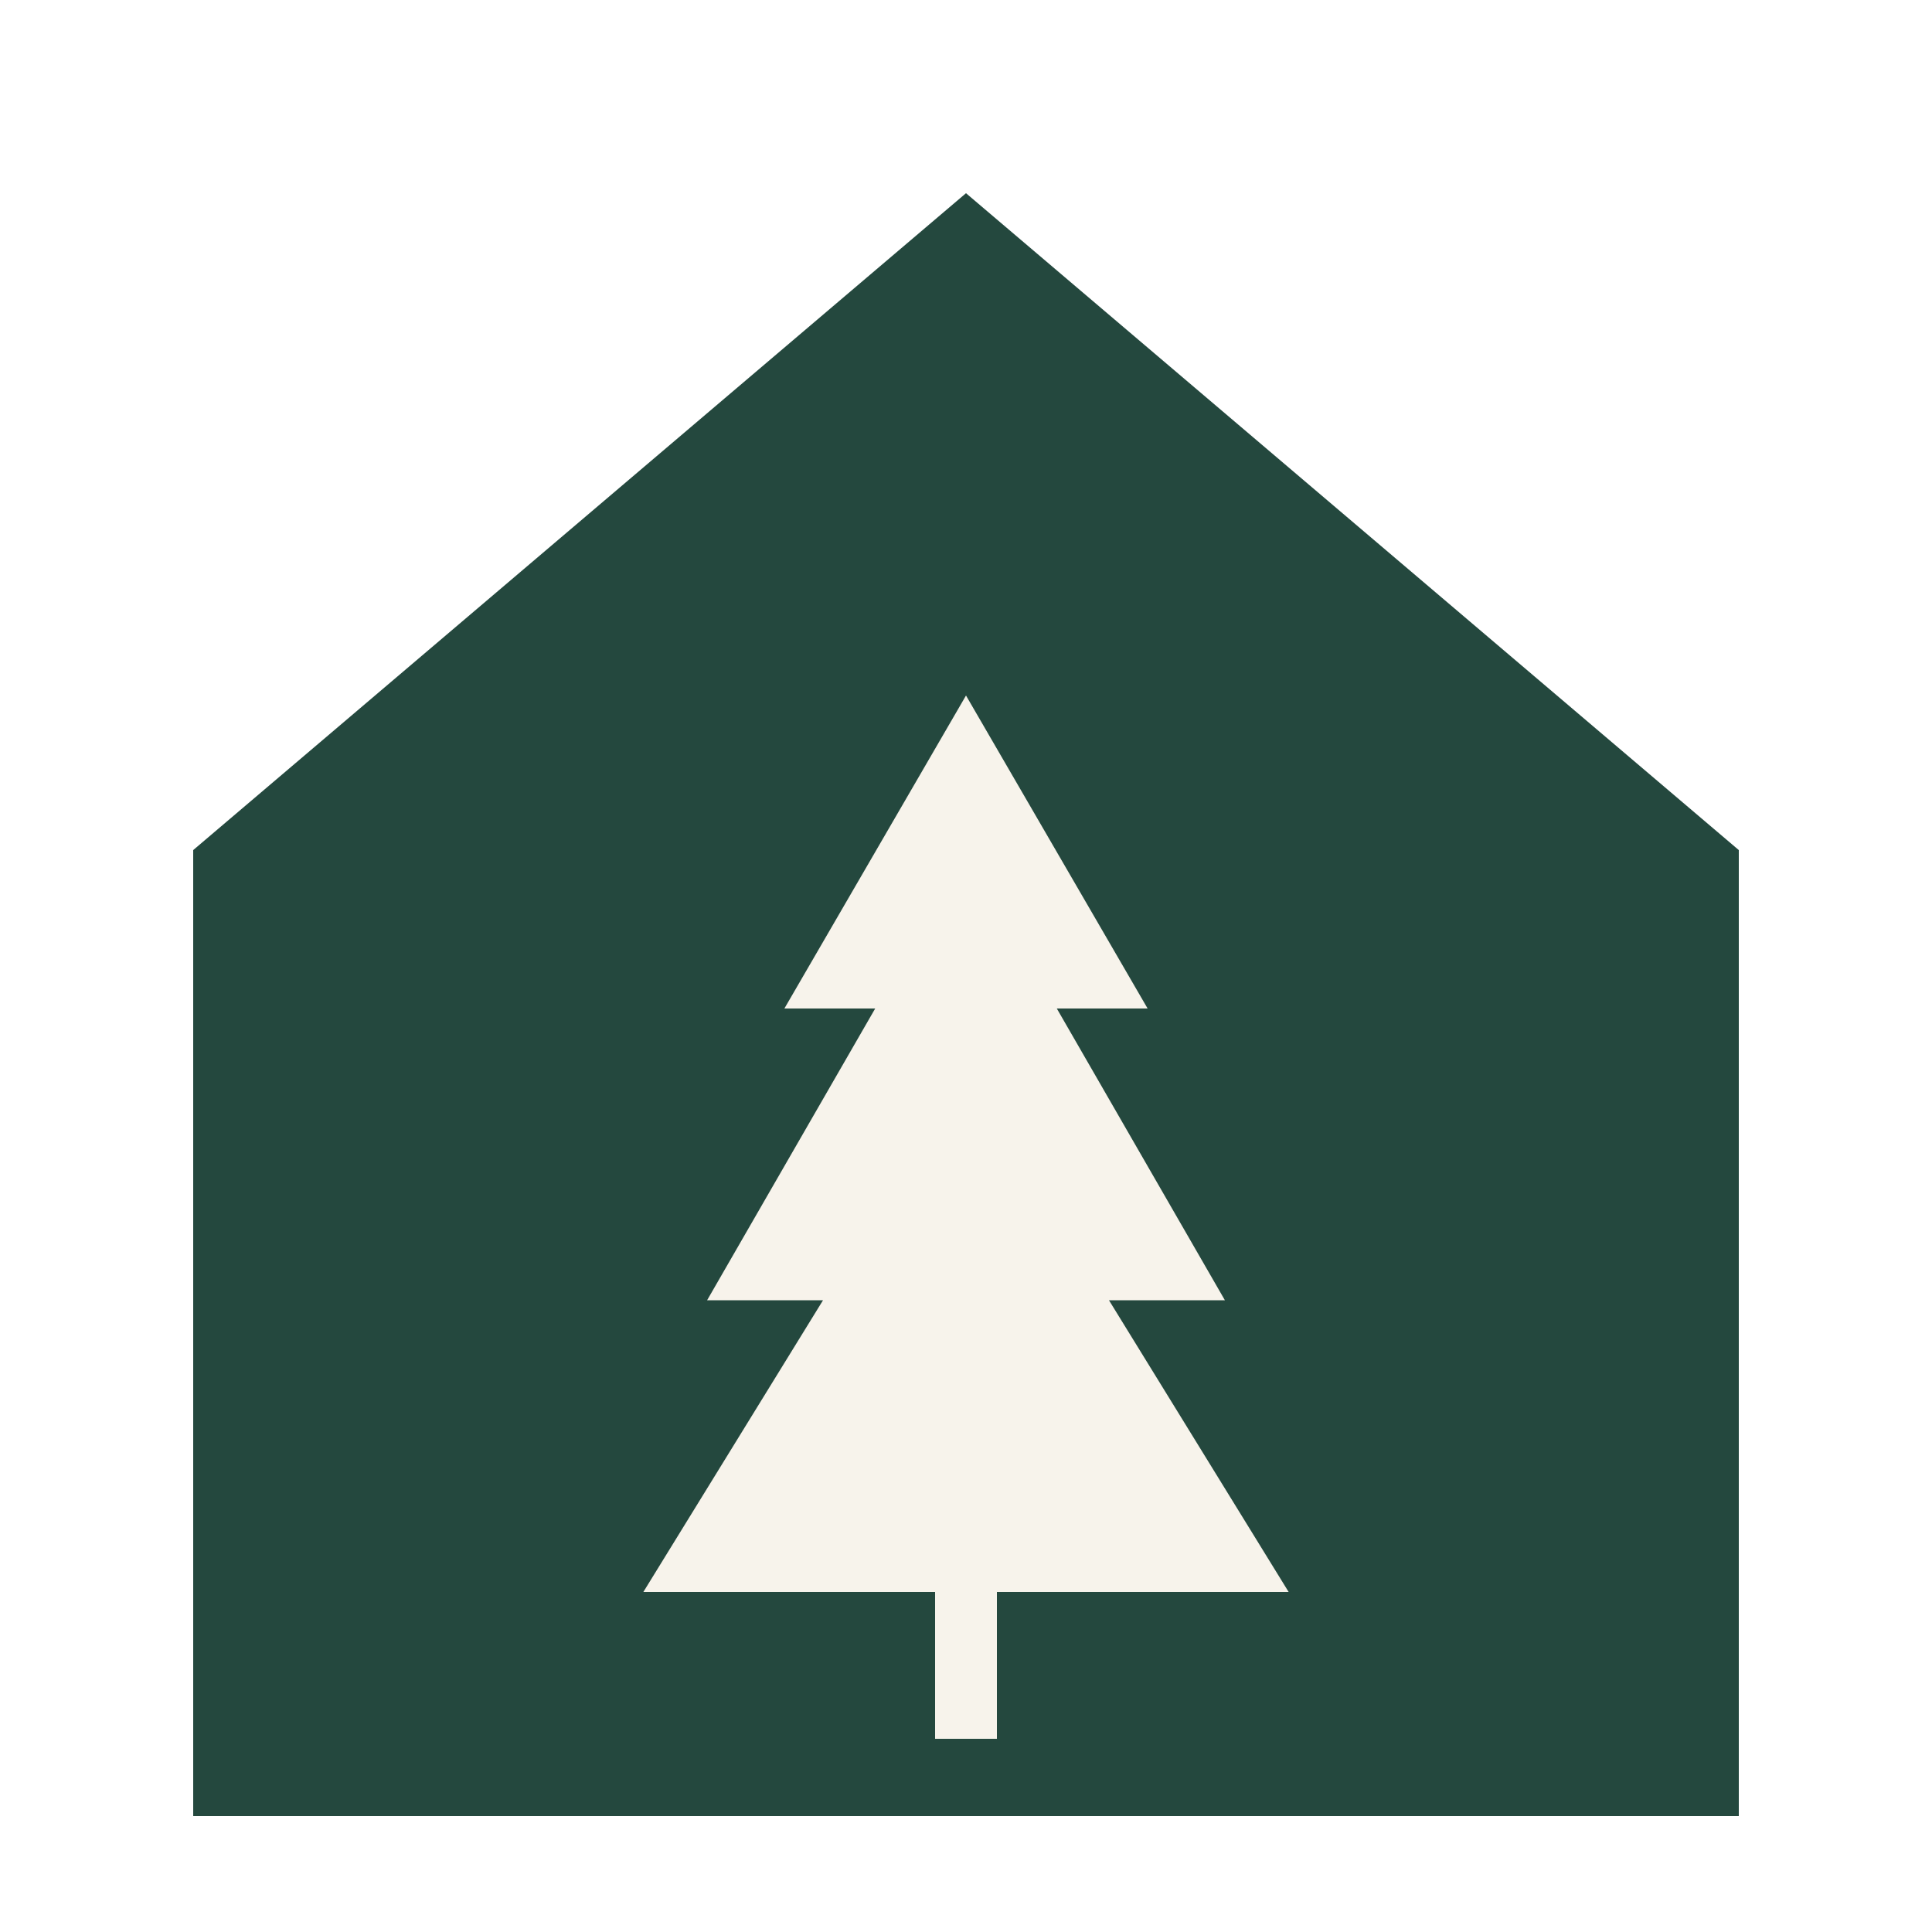
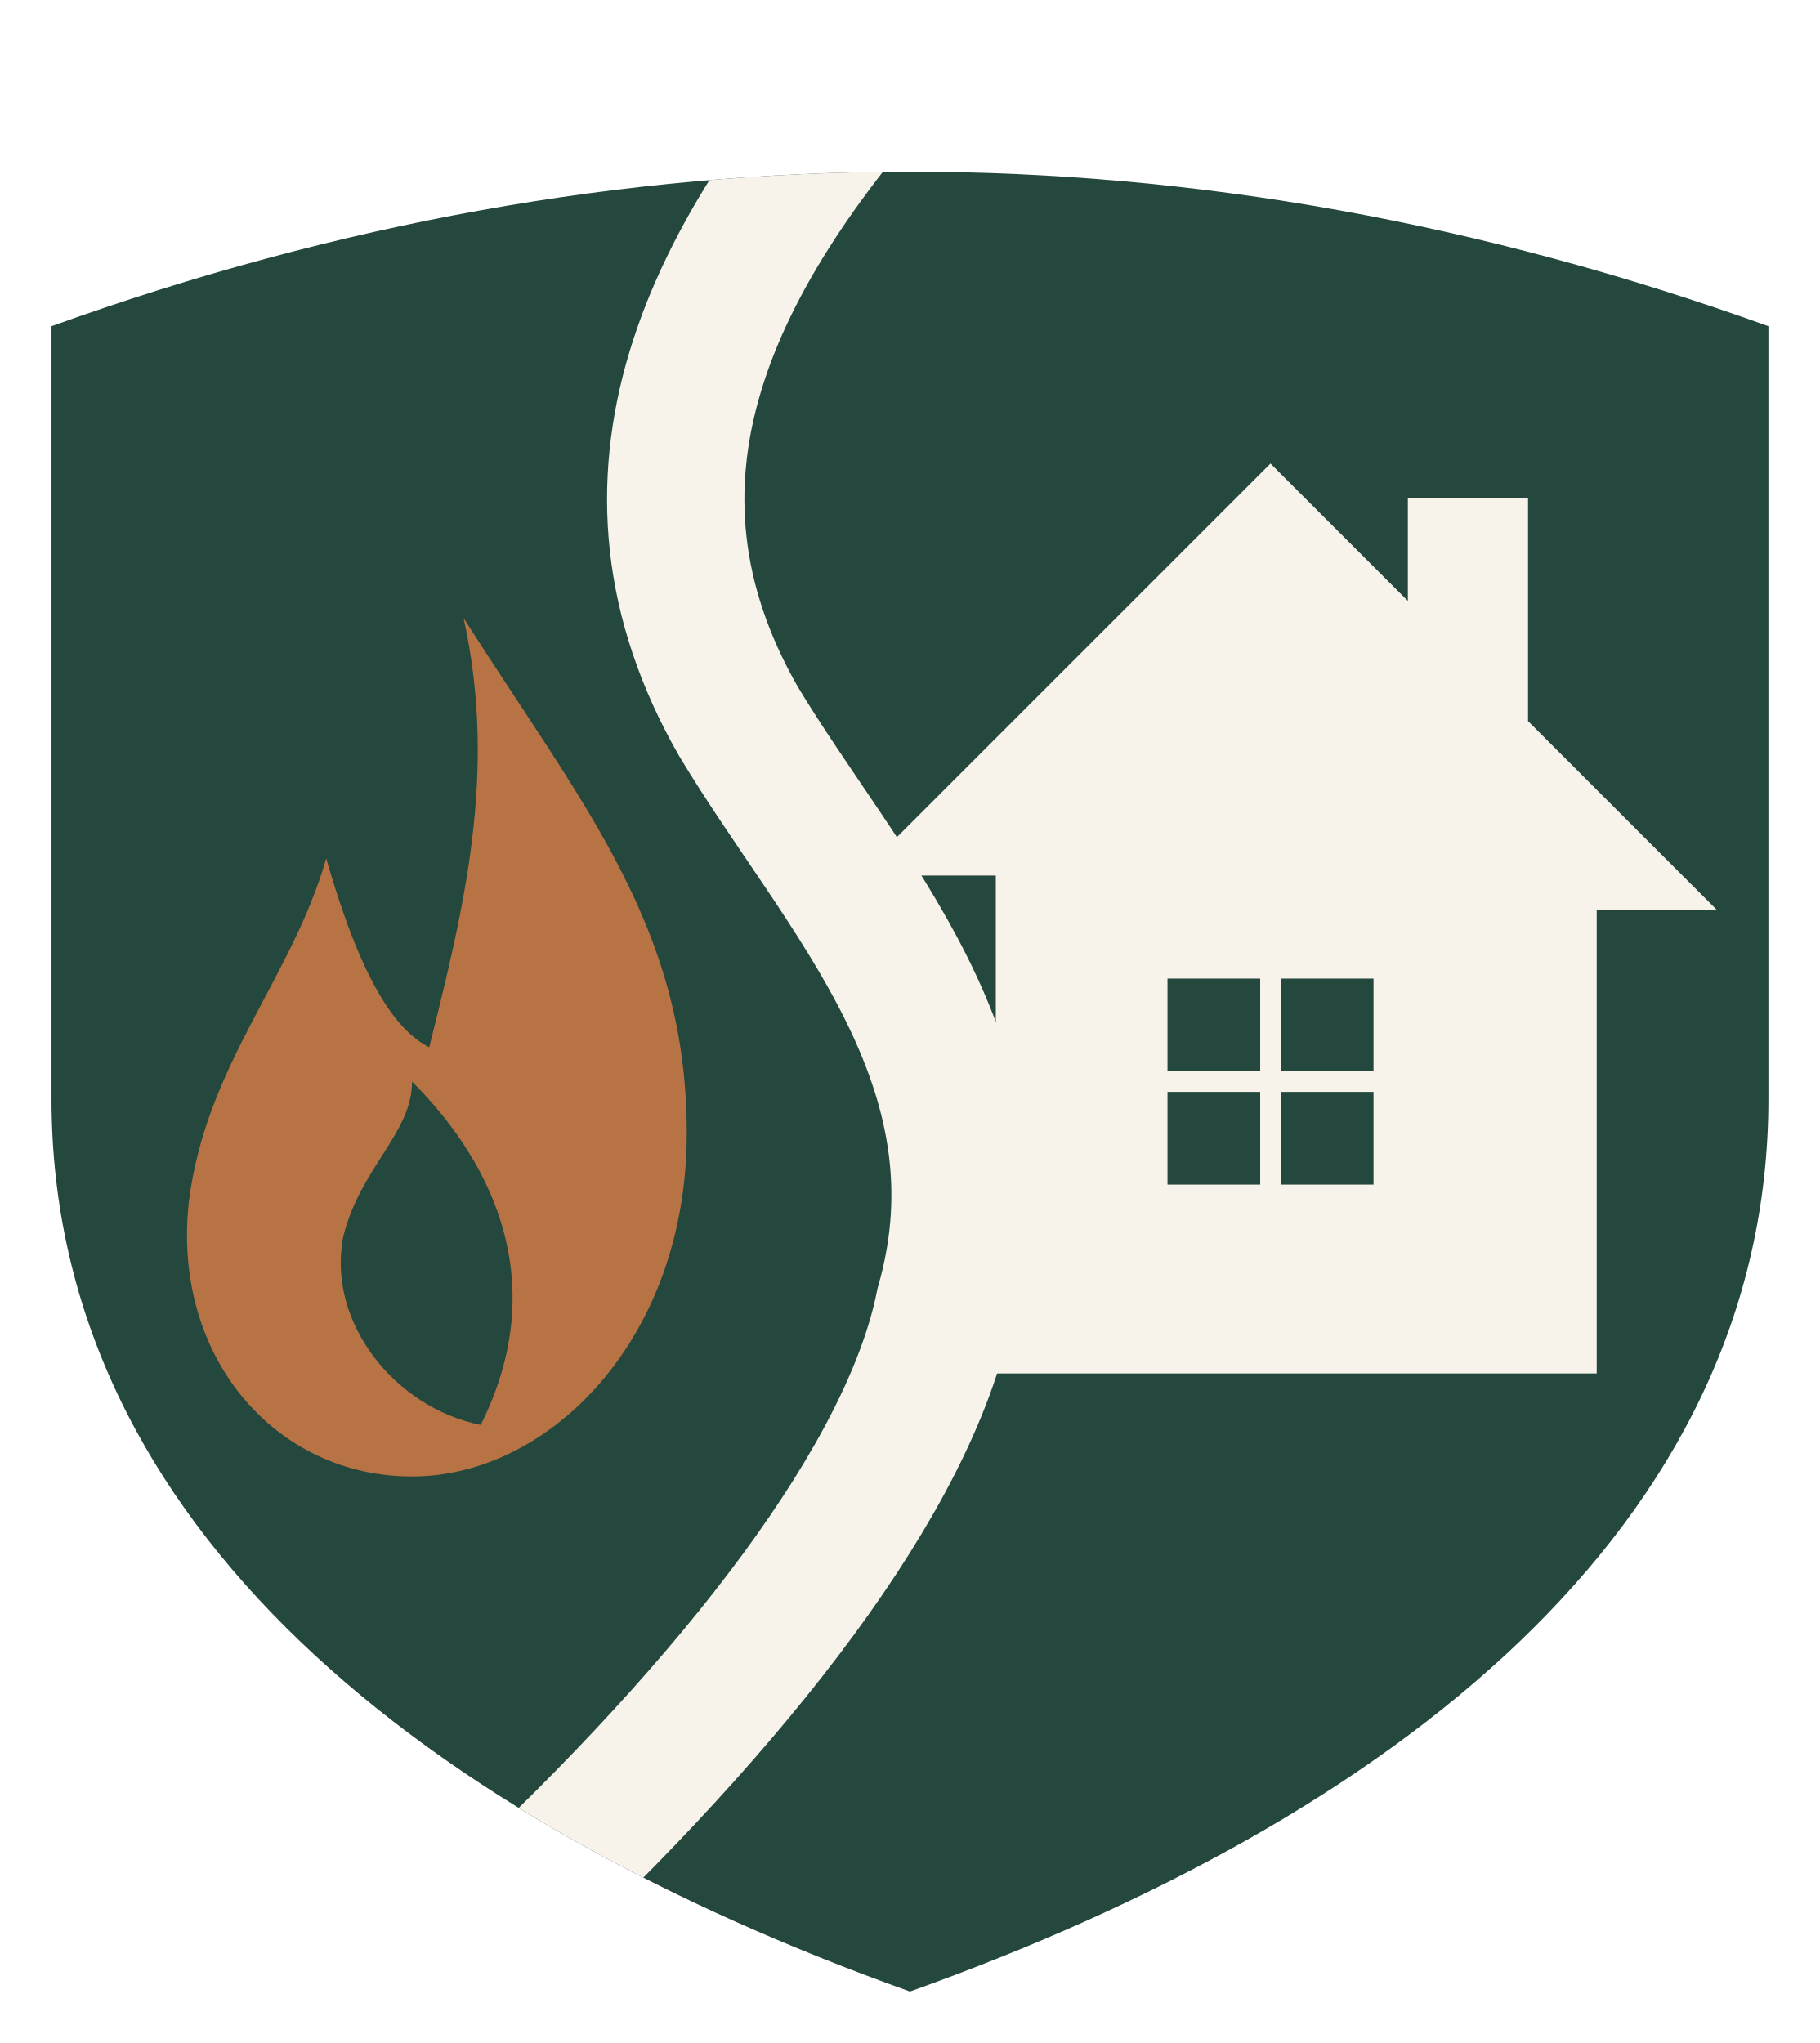
- <svg xmlns="http://www.w3.org/2000/svg" viewBox="0 0 100 100" role="img" aria-label="DGD Risk and Insurance Services">
-   <path d="M10 94V44L50 10l40 34v50z" fill="#24483E" />
-   <path d="M50 36L59.4 52.2H54.7L63.4 67.3H57.4L66.7 82.4H33.3L42.6 67.3H36.6L45.3 52.2H40.6Z" fill="#F7F3EB" />
-   <rect x="48.4" y="82.4" width="3.2" height="7.6" fill="#F7F3EB" />
+ <svg xmlns="http://www.w3.org/2000/svg" viewBox="-3 -6 106 119" role="img" aria-label="DGD Risk and Insurance Services">
+   <defs>
+     <clipPath id="s1">
+       <path d="M0 13Q50 -5 100 13V58C100 83 78 100 50 110C22 100 0 83 0 58Z" />
+     </clipPath>
+   </defs>
+   <path d="M0 13Q50 -5 100 13V58C100 83 78 100 50 110C22 100 0 83 0 58Z" fill="#24483E" />
+   <g clip-path="url(#s1)">
+     <path d="M50 -4C38 9 32 22 40 36C46 46 56 56 52 70C50 80 40 93 26 106" fill="none" stroke="#F7F3EB" stroke-width="8" />
+   </g>
+   <path d="M24 30C31 41 37 48 37 60C37 72 29 80 21 80C13 80 7 73 8 64C9 56 14 51 16 44C18 51 20 54 22 55C24 47 26 39 24 30Z" fill="#B87345" />
+   <path d="M21 57C26 62 29 69 25 77C20 76 16 71 17 66C18 62 21 60 21 57Z" fill="#24483E" />
+   <path d="M47 45L71 21L79 29V23H86V36L97 47H90V74H55V45Z" fill="#F7F3EB" />
+   <rect x="65" y="51" width="5.4" height="5.4" fill="#24483E" />
+   <rect x="65" y="57.6" width="5.4" height="5.4" fill="#24483E" />
+   <rect x="71.6" y="51" width="5.4" height="5.4" fill="#24483E" />
+   <rect x="71.6" y="57.6" width="5.4" height="5.4" fill="#24483E" />
</svg>
